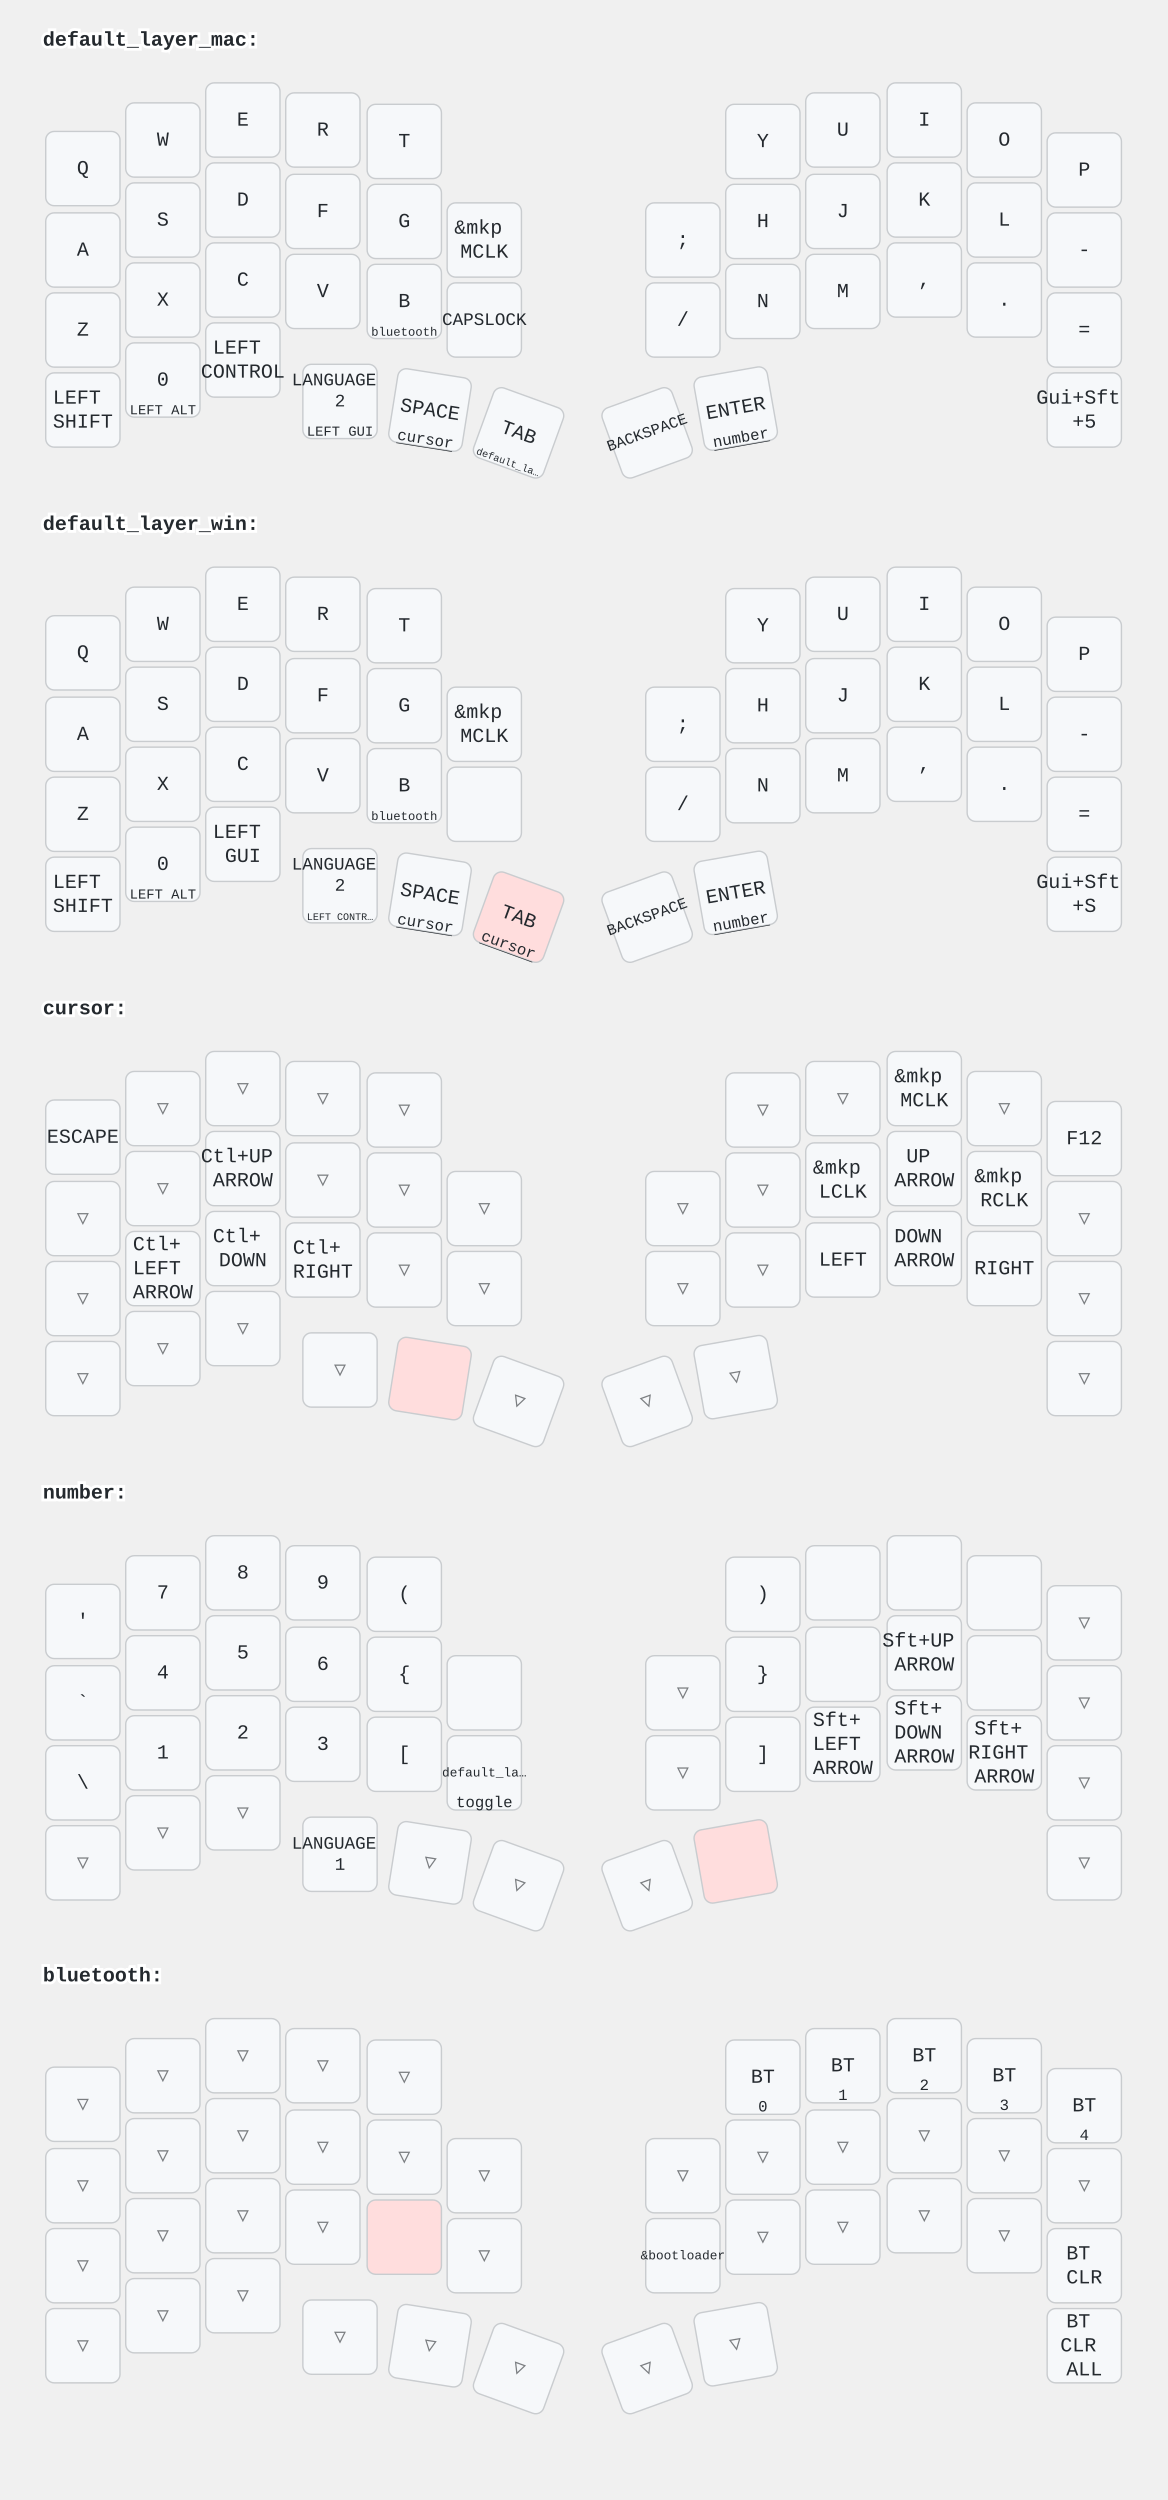
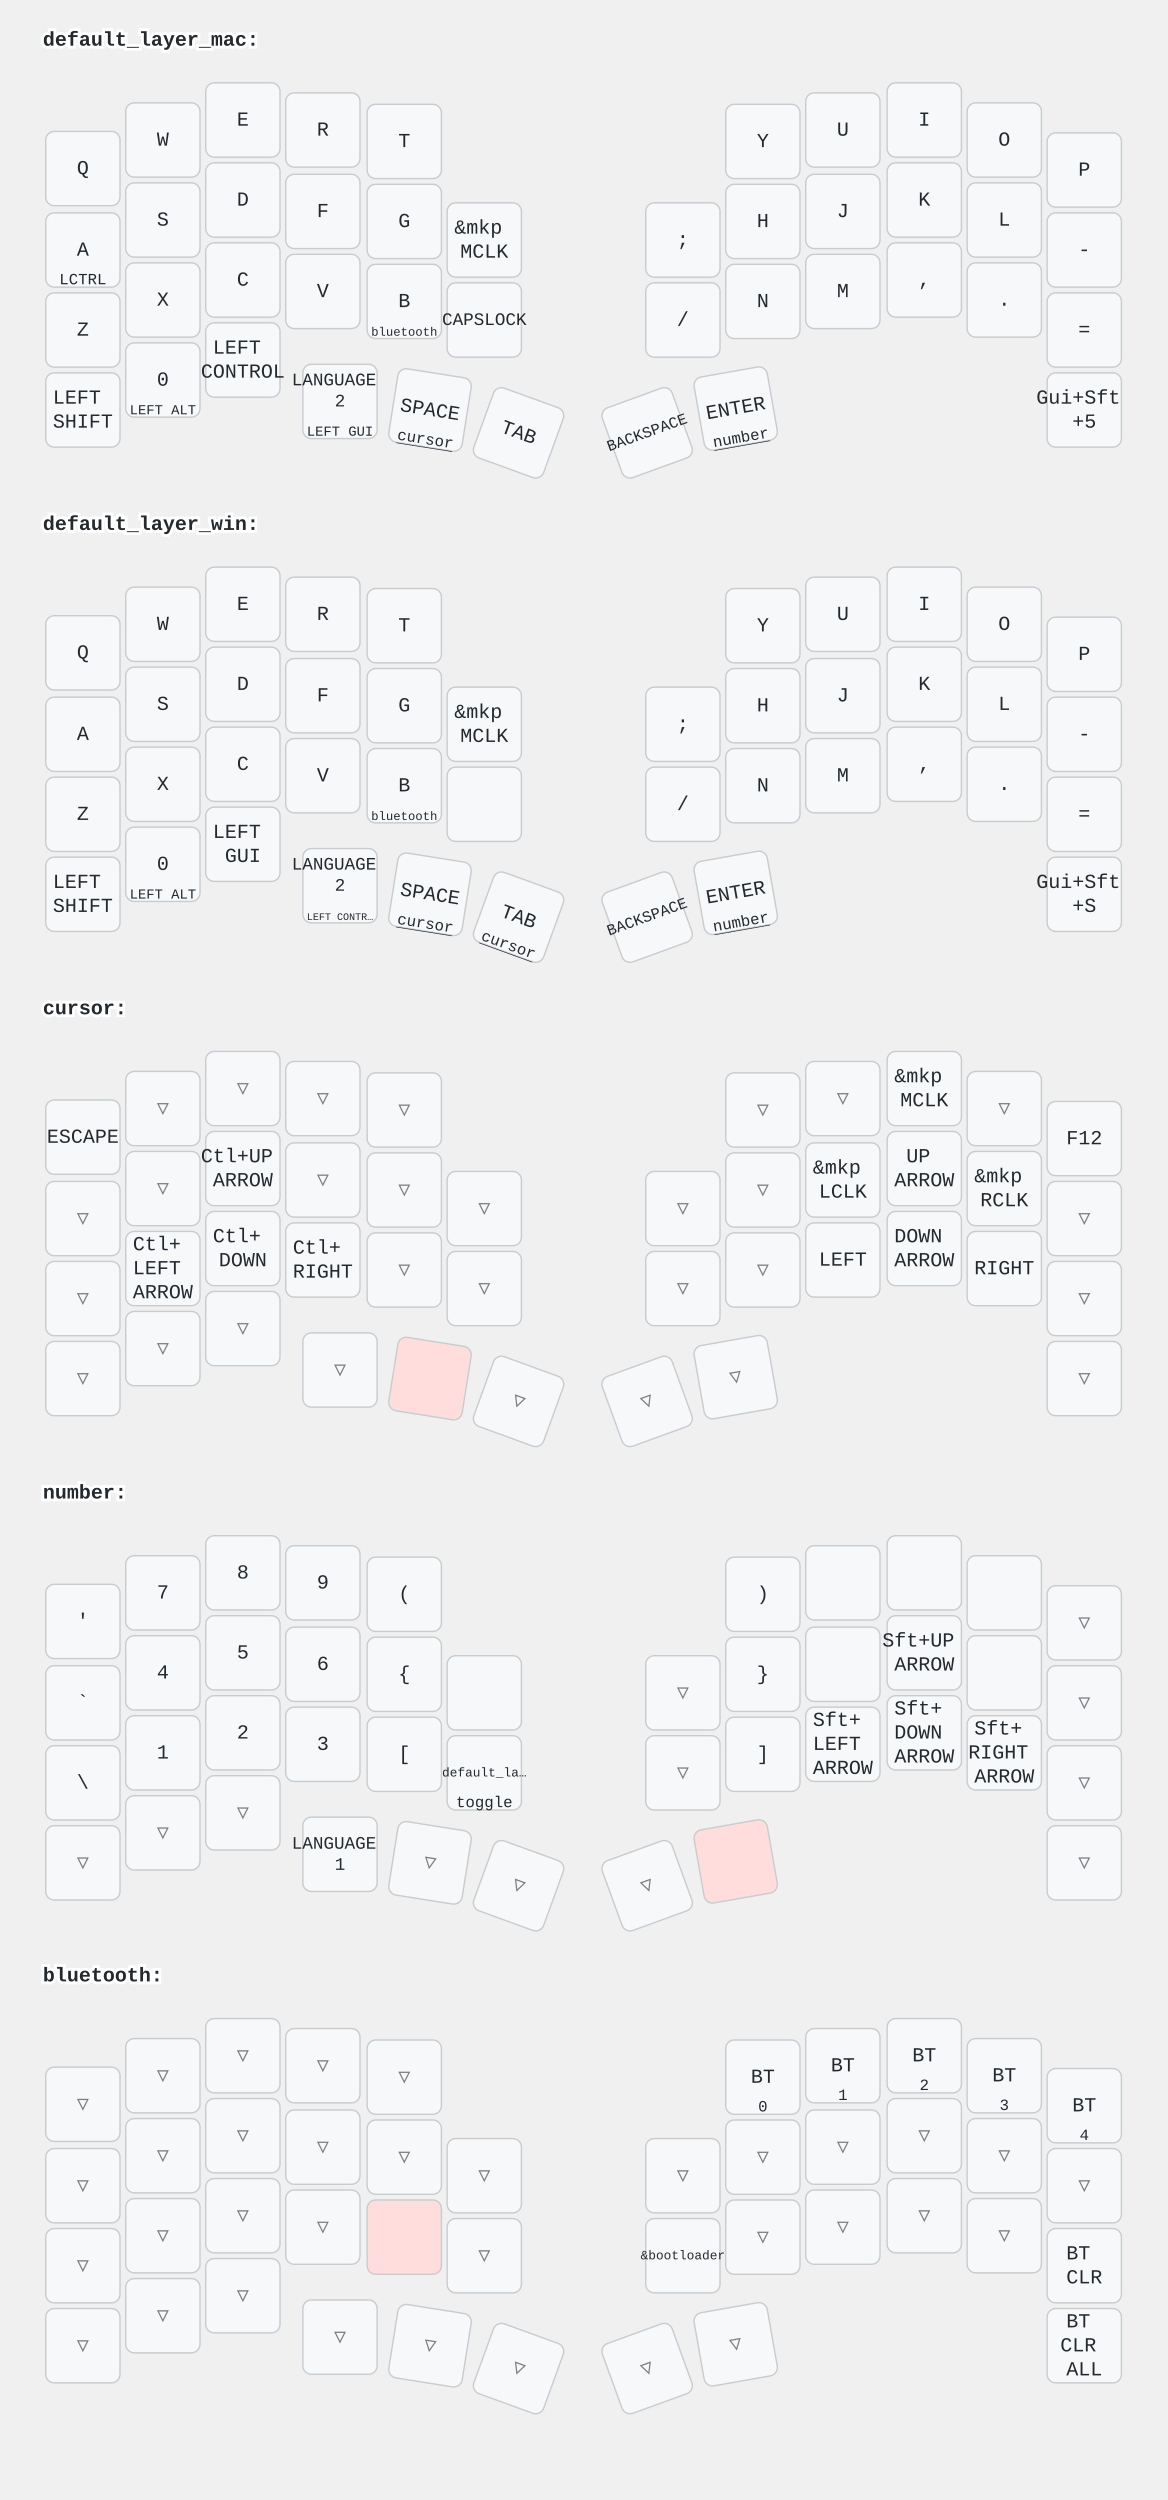
<svg xmlns="http://www.w3.org/2000/svg" width="817" height="1750" viewBox="0 0 817 1750" class="keymap">
  <style>/* inherit to force styles through use tags */
svg path {
    fill: inherit;
}

/* font and background color specifications */
svg.keymap {
    font-family: SFMono-Regular,Consolas,Liberation Mono,Menlo,monospace;
    font-size: 14px;
    font-kerning: normal;
    text-rendering: optimizeLegibility;
    fill: #24292e;
}

/* default key styling */
rect.key {
    fill: #f6f8fa;
}

rect.key, rect.combo {
    stroke: #c9cccf;
    stroke-width: 1;
}

/* default key side styling, only used is draw_key_sides is set */
rect.side {
    filter: brightness(90%);
}

/* color accent for combo boxes */
rect.combo, rect.combo-separate {
    fill: #cdf;
}

/* color accent for held keys */
rect.held, rect.combo.held {
    fill: #fdd;
}

/* color accent for ghost (optional) keys */
rect.ghost, rect.combo.ghost {
    stroke-dasharray: 4, 4;
    stroke-width: 2;
}

text {
    text-anchor: middle;
    dominant-baseline: middle;
}

/* styling for layer labels */
text.label {
    font-weight: bold;
    text-anchor: start;
    stroke: white;
    stroke-width: 4;
    paint-order: stroke;
}

/* styling for optional footer */
text.footer {
    text-anchor: end;
    dominant-baseline: auto;
    stroke: white;
    stroke-width: 4;
    paint-order: stroke;
}

/* styling for combo tap, and key non-tap label text */
text.combo, text.hold, text.shifted, text.left, text.right {
    font-size: 11px;
}

text.hold {
    text-anchor: middle;
    dominant-baseline: auto;
}

text.shifted {
    text-anchor: middle;
    dominant-baseline: hanging;
}

text.left {
    text-anchor: start;
}

text.right {
    text-anchor: end;
}

text.layer-activator {
    text-decoration: underline;
}

/* styling for hold/shifted label text in combo box */
text.combo.hold, text.combo.shifted, text.combo.left, text.combo.right {
    font-size: 8px;
}

/* lighter symbol for transparent keys */
text.trans {
    fill: #7b7e81;
}

/* styling for combo dendrons */
path.combo {
    stroke-width: 1;
    stroke: gray;
    fill: none;
}

/* Start Tabler Icons Cleanup */
/* cannot use height/width with glyphs */
.icon-tabler &gt; path {
    fill: inherit;
    stroke: inherit;
    stroke-width: 2;
}
/* hide tabler's default box */
.icon-tabler &gt; path[stroke="none"][fill="none"] {
    visibility: hidden;
}
/* End Tabler Icons Cleanup */
</style>
  <g transform="translate(30, 0)" class="layer-default_layer_mac">
    <text x="0" y="28" class="label" id="default_layer_mac">default_layer_mac:</text>
    <g transform="translate(0, 56)">
      <g transform="translate(28, 62)" class="key keypos-0">
        <rect rx="6" ry="6" x="-26" y="-26" width="52" height="52" class="key" />
        <text x="0" y="0" class="key tap">Q</text>
      </g>
      <g transform="translate(84, 42)" class="key keypos-1">
        <rect rx="6" ry="6" x="-26" y="-26" width="52" height="52" class="key" />
        <text x="0" y="0" class="key tap">W</text>
      </g>
      <g transform="translate(140, 28)" class="key keypos-2">
        <rect rx="6" ry="6" x="-26" y="-26" width="52" height="52" class="key" />
        <text x="0" y="0" class="key tap">E</text>
      </g>
      <g transform="translate(196, 35)" class="key keypos-3">
        <rect rx="6" ry="6" x="-26" y="-26" width="52" height="52" class="key" />
        <text x="0" y="0" class="key tap">R</text>
      </g>
      <g transform="translate(253, 43)" class="key keypos-4">
        <rect rx="6" ry="6" x="-26" y="-26" width="52" height="52" class="key" />
        <text x="0" y="0" class="key tap">T</text>
      </g>
      <g transform="translate(504, 43)" class="key keypos-5">
        <rect rx="6" ry="6" x="-26" y="-26" width="52" height="52" class="key" />
        <text x="0" y="0" class="key tap">Y</text>
      </g>
      <g transform="translate(560, 35)" class="key keypos-6">
        <rect rx="6" ry="6" x="-26" y="-26" width="52" height="52" class="key" />
        <text x="0" y="0" class="key tap">U</text>
      </g>
      <g transform="translate(617, 28)" class="key keypos-7">
        <rect rx="6" ry="6" x="-26" y="-26" width="52" height="52" class="key" />
        <text x="0" y="0" class="key tap">I</text>
      </g>
      <g transform="translate(673, 42)" class="key keypos-8">
        <rect rx="6" ry="6" x="-26" y="-26" width="52" height="52" class="key" />
        <text x="0" y="0" class="key tap">O</text>
      </g>
      <g transform="translate(729, 63)" class="key keypos-9">
        <rect rx="6" ry="6" x="-26" y="-26" width="52" height="52" class="key" />
        <text x="0" y="0" class="key tap">P</text>
      </g>
      <g transform="translate(28, 119)" class="key keypos-10">
        <rect rx="6" ry="6" x="-26" y="-26" width="52" height="52" class="key" />
        <text x="0" y="0" class="key tap">A</text>
+         <text x="0" y="24" class="key hold">LCTRL</text>
      </g>
      <g transform="translate(84, 98)" class="key keypos-11">
        <rect rx="6" ry="6" x="-26" y="-26" width="52" height="52" class="key" />
        <text x="0" y="0" class="key tap">S</text>
      </g>
      <g transform="translate(140, 84)" class="key keypos-12">
        <rect rx="6" ry="6" x="-26" y="-26" width="52" height="52" class="key" />
        <text x="0" y="0" class="key tap">D</text>
      </g>
      <g transform="translate(196, 92)" class="key keypos-13">
        <rect rx="6" ry="6" x="-26" y="-26" width="52" height="52" class="key" />
        <text x="0" y="0" class="key tap">F</text>
      </g>
      <g transform="translate(253, 99)" class="key keypos-14">
        <rect rx="6" ry="6" x="-26" y="-26" width="52" height="52" class="key" />
        <text x="0" y="0" class="key tap">G</text>
      </g>
      <g transform="translate(309, 112)" class="key keypos-15">
        <rect rx="6" ry="6" x="-26" y="-26" width="52" height="52" class="key" />
        <text x="0" y="0" class="key tap">
          <tspan x="0" dy="-0.6em">&amp;mkp</tspan>
          <tspan x="0" dy="1.2em">MCLK</tspan>
        </text>
      </g>
      <g transform="translate(448, 112)" class="key keypos-16">
        <rect rx="6" ry="6" x="-26" y="-26" width="52" height="52" class="key" />
        <text x="0" y="0" class="key tap">;</text>
      </g>
      <g transform="translate(504, 99)" class="key keypos-17">
        <rect rx="6" ry="6" x="-26" y="-26" width="52" height="52" class="key" />
        <text x="0" y="0" class="key tap">H</text>
      </g>
      <g transform="translate(560, 92)" class="key keypos-18">
        <rect rx="6" ry="6" x="-26" y="-26" width="52" height="52" class="key" />
        <text x="0" y="0" class="key tap">J</text>
      </g>
      <g transform="translate(617, 84)" class="key keypos-19">
        <rect rx="6" ry="6" x="-26" y="-26" width="52" height="52" class="key" />
        <text x="0" y="0" class="key tap">K</text>
      </g>
      <g transform="translate(673, 98)" class="key keypos-20">
        <rect rx="6" ry="6" x="-26" y="-26" width="52" height="52" class="key" />
        <text x="0" y="0" class="key tap">L</text>
      </g>
      <g transform="translate(729, 119)" class="key keypos-21">
        <rect rx="6" ry="6" x="-26" y="-26" width="52" height="52" class="key" />
        <text x="0" y="0" class="key tap">-</text>
      </g>
      <g transform="translate(28, 175)" class="key keypos-22">
        <rect rx="6" ry="6" x="-26" y="-26" width="52" height="52" class="key" />
        <text x="0" y="0" class="key tap">Z</text>
      </g>
      <g transform="translate(84, 154)" class="key keypos-23">
        <rect rx="6" ry="6" x="-26" y="-26" width="52" height="52" class="key" />
        <text x="0" y="0" class="key tap">X</text>
      </g>
      <g transform="translate(140, 140)" class="key keypos-24">
        <rect rx="6" ry="6" x="-26" y="-26" width="52" height="52" class="key" />
        <text x="0" y="0" class="key tap">C</text>
      </g>
      <g transform="translate(196, 148)" class="key keypos-25">
        <rect rx="6" ry="6" x="-26" y="-26" width="52" height="52" class="key" />
        <text x="0" y="0" class="key tap">V</text>
      </g>
      <g transform="translate(253, 155)" class="key keypos-26">
        <rect rx="6" ry="6" x="-26" y="-26" width="52" height="52" class="key" />
        <text x="0" y="0" class="key tap">B</text>
        <a href="#bluetooth">
          <text x="0" y="24" class="key hold layer-activator">
            <tspan style="font-size: 78%">bluetooth</tspan>
          </text>
        </a>
      </g>
      <g transform="translate(309, 168)" class="key keypos-27">
        <rect rx="6" ry="6" x="-26" y="-26" width="52" height="52" class="key" />
        <text x="0" y="0" class="key tap">
          <tspan style="font-size: 88%">CAPSLOCK</tspan>
        </text>
      </g>
      <g transform="translate(448, 168)" class="key keypos-28">
        <rect rx="6" ry="6" x="-26" y="-26" width="52" height="52" class="key" />
        <text x="0" y="0" class="key tap">/</text>
      </g>
      <g transform="translate(504, 155)" class="key keypos-29">
        <rect rx="6" ry="6" x="-26" y="-26" width="52" height="52" class="key" />
        <text x="0" y="0" class="key tap">N</text>
      </g>
      <g transform="translate(560, 148)" class="key keypos-30">
        <rect rx="6" ry="6" x="-26" y="-26" width="52" height="52" class="key" />
        <text x="0" y="0" class="key tap">M</text>
      </g>
      <g transform="translate(617, 140)" class="key keypos-31">
        <rect rx="6" ry="6" x="-26" y="-26" width="52" height="52" class="key" />
        <text x="0" y="0" class="key tap">,</text>
      </g>
      <g transform="translate(673, 154)" class="key keypos-32">
        <rect rx="6" ry="6" x="-26" y="-26" width="52" height="52" class="key" />
        <text x="0" y="0" class="key tap">.</text>
      </g>
      <g transform="translate(729, 175)" class="key keypos-33">
        <rect rx="6" ry="6" x="-26" y="-26" width="52" height="52" class="key" />
        <text x="0" y="0" class="key tap">=</text>
      </g>
      <g transform="translate(28, 231)" class="key keypos-34">
        <rect rx="6" ry="6" x="-26" y="-26" width="52" height="52" class="key" />
        <text x="0" y="0" class="key tap">
          <tspan x="0" dy="-0.6em">LEFT</tspan>
          <tspan x="0" dy="1.2em">SHIFT</tspan>
        </text>
      </g>
      <g transform="translate(84, 210)" class="key keypos-35">
        <rect rx="6" ry="6" x="-26" y="-26" width="52" height="52" class="key" />
        <text x="0" y="0" class="key tap">0</text>
        <text x="0" y="24" class="key hold">
          <tspan style="font-size: 88%">LEFT ALT</tspan>
        </text>
      </g>
      <g transform="translate(140, 196)" class="key keypos-36">
        <rect rx="6" ry="6" x="-26" y="-26" width="52" height="52" class="key" />
        <text x="0" y="0" class="key tap">
          <tspan x="0" dy="-0.6em">LEFT</tspan>
          <tspan x="0" dy="1.2em">CONTROL</tspan>
        </text>
      </g>
      <g transform="translate(208, 225)" class="key keypos-37">
        <rect rx="6" ry="6" x="-26" y="-26" width="52" height="52" class="key" />
        <text x="0" y="0" class="key tap">
          <tspan x="0" dy="-1.2em" style="font-size: 88%">LANGUAGE</tspan>
          <tspan x="0" dy="1.2em" style="font-size: 88%">2</tspan>
        </text>
        <text x="0" y="24" class="key hold">
          <tspan style="font-size: 88%">LEFT GUI</tspan>
        </text>
      </g>
      <g transform="translate(271, 231) rotate(9.0)" class="key keypos-38">
        <rect rx="6" ry="6" x="-26" y="-26" width="52" height="52" class="key" />
        <text x="0" y="0" class="key tap">SPACE</text>
        <a href="#cursor">
          <text x="0" y="24" class="key hold layer-activator">cursor</text>
        </a>
      </g>
      <g transform="translate(333, 247) rotate(20.0)" class="key keypos-39">
        <rect rx="6" ry="6" x="-26" y="-26" width="52" height="52" class="key" />
        <text x="0" y="0" class="key tap">TAB</text>
-         <a href="#default_layer_win">
-           <text x="0" y="24" class="key hold layer-activator">
-             <tspan style="font-size: 64%">default_la…</tspan>
-           </text>
-         </a>
      </g>
      <g transform="translate(423, 247) rotate(-20.0)" class="key keypos-40">
        <rect rx="6" ry="6" x="-26" y="-26" width="52" height="52" class="key" />
        <text x="0" y="0" class="key tap">
          <tspan style="font-size: 78%">BACKSPACE</tspan>
        </text>
      </g>
      <g transform="translate(485, 230) rotate(-10.0)" class="key keypos-41">
        <rect rx="6" ry="6" x="-26" y="-26" width="52" height="52" class="key" />
        <text x="0" y="0" class="key tap">ENTER</text>
        <a href="#number">
          <text x="0" y="24" class="key hold layer-activator">number</text>
        </a>
      </g>
      <g transform="translate(729, 231)" class="key keypos-42">
        <rect rx="6" ry="6" x="-26" y="-26" width="52" height="52" class="key" />
        <text x="0" y="0" class="key tap">
          <tspan x="0" dy="-0.6em">Gui+Sft</tspan>
          <tspan x="0" dy="1.2em">+5</tspan>
        </text>
      </g>
    </g>
  </g>
  <g transform="translate(30, 339)" class="layer-default_layer_win">
    <text x="0" y="28" class="label" id="default_layer_win">default_layer_win:</text>
    <g transform="translate(0, 56)">
      <g transform="translate(28, 62)" class="key keypos-0">
        <rect rx="6" ry="6" x="-26" y="-26" width="52" height="52" class="key" />
        <text x="0" y="0" class="key tap">Q</text>
      </g>
      <g transform="translate(84, 42)" class="key keypos-1">
        <rect rx="6" ry="6" x="-26" y="-26" width="52" height="52" class="key" />
        <text x="0" y="0" class="key tap">W</text>
      </g>
      <g transform="translate(140, 28)" class="key keypos-2">
        <rect rx="6" ry="6" x="-26" y="-26" width="52" height="52" class="key" />
        <text x="0" y="0" class="key tap">E</text>
      </g>
      <g transform="translate(196, 35)" class="key keypos-3">
        <rect rx="6" ry="6" x="-26" y="-26" width="52" height="52" class="key" />
        <text x="0" y="0" class="key tap">R</text>
      </g>
      <g transform="translate(253, 43)" class="key keypos-4">
        <rect rx="6" ry="6" x="-26" y="-26" width="52" height="52" class="key" />
        <text x="0" y="0" class="key tap">T</text>
      </g>
      <g transform="translate(504, 43)" class="key keypos-5">
        <rect rx="6" ry="6" x="-26" y="-26" width="52" height="52" class="key" />
        <text x="0" y="0" class="key tap">Y</text>
      </g>
      <g transform="translate(560, 35)" class="key keypos-6">
        <rect rx="6" ry="6" x="-26" y="-26" width="52" height="52" class="key" />
        <text x="0" y="0" class="key tap">U</text>
      </g>
      <g transform="translate(617, 28)" class="key keypos-7">
        <rect rx="6" ry="6" x="-26" y="-26" width="52" height="52" class="key" />
        <text x="0" y="0" class="key tap">I</text>
      </g>
      <g transform="translate(673, 42)" class="key keypos-8">
        <rect rx="6" ry="6" x="-26" y="-26" width="52" height="52" class="key" />
        <text x="0" y="0" class="key tap">O</text>
      </g>
      <g transform="translate(729, 63)" class="key keypos-9">
        <rect rx="6" ry="6" x="-26" y="-26" width="52" height="52" class="key" />
        <text x="0" y="0" class="key tap">P</text>
      </g>
      <g transform="translate(28, 119)" class="key keypos-10">
        <rect rx="6" ry="6" x="-26" y="-26" width="52" height="52" class="key" />
        <text x="0" y="0" class="key tap">A</text>
      </g>
      <g transform="translate(84, 98)" class="key keypos-11">
        <rect rx="6" ry="6" x="-26" y="-26" width="52" height="52" class="key" />
        <text x="0" y="0" class="key tap">S</text>
      </g>
      <g transform="translate(140, 84)" class="key keypos-12">
        <rect rx="6" ry="6" x="-26" y="-26" width="52" height="52" class="key" />
        <text x="0" y="0" class="key tap">D</text>
      </g>
      <g transform="translate(196, 92)" class="key keypos-13">
        <rect rx="6" ry="6" x="-26" y="-26" width="52" height="52" class="key" />
        <text x="0" y="0" class="key tap">F</text>
      </g>
      <g transform="translate(253, 99)" class="key keypos-14">
        <rect rx="6" ry="6" x="-26" y="-26" width="52" height="52" class="key" />
        <text x="0" y="0" class="key tap">G</text>
      </g>
      <g transform="translate(309, 112)" class="key keypos-15">
        <rect rx="6" ry="6" x="-26" y="-26" width="52" height="52" class="key" />
        <text x="0" y="0" class="key tap">
          <tspan x="0" dy="-0.6em">&amp;mkp</tspan>
          <tspan x="0" dy="1.2em">MCLK</tspan>
        </text>
      </g>
      <g transform="translate(448, 112)" class="key keypos-16">
        <rect rx="6" ry="6" x="-26" y="-26" width="52" height="52" class="key" />
        <text x="0" y="0" class="key tap">;</text>
      </g>
      <g transform="translate(504, 99)" class="key keypos-17">
        <rect rx="6" ry="6" x="-26" y="-26" width="52" height="52" class="key" />
        <text x="0" y="0" class="key tap">H</text>
      </g>
      <g transform="translate(560, 92)" class="key keypos-18">
        <rect rx="6" ry="6" x="-26" y="-26" width="52" height="52" class="key" />
        <text x="0" y="0" class="key tap">J</text>
      </g>
      <g transform="translate(617, 84)" class="key keypos-19">
        <rect rx="6" ry="6" x="-26" y="-26" width="52" height="52" class="key" />
        <text x="0" y="0" class="key tap">K</text>
      </g>
      <g transform="translate(673, 98)" class="key keypos-20">
        <rect rx="6" ry="6" x="-26" y="-26" width="52" height="52" class="key" />
        <text x="0" y="0" class="key tap">L</text>
      </g>
      <g transform="translate(729, 119)" class="key keypos-21">
        <rect rx="6" ry="6" x="-26" y="-26" width="52" height="52" class="key" />
        <text x="0" y="0" class="key tap">-</text>
      </g>
      <g transform="translate(28, 175)" class="key keypos-22">
        <rect rx="6" ry="6" x="-26" y="-26" width="52" height="52" class="key" />
        <text x="0" y="0" class="key tap">Z</text>
      </g>
      <g transform="translate(84, 154)" class="key keypos-23">
        <rect rx="6" ry="6" x="-26" y="-26" width="52" height="52" class="key" />
        <text x="0" y="0" class="key tap">X</text>
      </g>
      <g transform="translate(140, 140)" class="key keypos-24">
        <rect rx="6" ry="6" x="-26" y="-26" width="52" height="52" class="key" />
        <text x="0" y="0" class="key tap">C</text>
      </g>
      <g transform="translate(196, 148)" class="key keypos-25">
        <rect rx="6" ry="6" x="-26" y="-26" width="52" height="52" class="key" />
        <text x="0" y="0" class="key tap">V</text>
      </g>
      <g transform="translate(253, 155)" class="key keypos-26">
        <rect rx="6" ry="6" x="-26" y="-26" width="52" height="52" class="key" />
        <text x="0" y="0" class="key tap">B</text>
        <a href="#bluetooth">
          <text x="0" y="24" class="key hold layer-activator">
            <tspan style="font-size: 78%">bluetooth</tspan>
          </text>
        </a>
      </g>
      <g transform="translate(309, 168)" class="key keypos-27">
        <rect rx="6" ry="6" x="-26" y="-26" width="52" height="52" class="key" />
      </g>
      <g transform="translate(448, 168)" class="key keypos-28">
        <rect rx="6" ry="6" x="-26" y="-26" width="52" height="52" class="key" />
        <text x="0" y="0" class="key tap">/</text>
      </g>
      <g transform="translate(504, 155)" class="key keypos-29">
        <rect rx="6" ry="6" x="-26" y="-26" width="52" height="52" class="key" />
        <text x="0" y="0" class="key tap">N</text>
      </g>
      <g transform="translate(560, 148)" class="key keypos-30">
        <rect rx="6" ry="6" x="-26" y="-26" width="52" height="52" class="key" />
        <text x="0" y="0" class="key tap">M</text>
      </g>
      <g transform="translate(617, 140)" class="key keypos-31">
        <rect rx="6" ry="6" x="-26" y="-26" width="52" height="52" class="key" />
        <text x="0" y="0" class="key tap">,</text>
      </g>
      <g transform="translate(673, 154)" class="key keypos-32">
        <rect rx="6" ry="6" x="-26" y="-26" width="52" height="52" class="key" />
        <text x="0" y="0" class="key tap">.</text>
      </g>
      <g transform="translate(729, 175)" class="key keypos-33">
        <rect rx="6" ry="6" x="-26" y="-26" width="52" height="52" class="key" />
        <text x="0" y="0" class="key tap">=</text>
      </g>
      <g transform="translate(28, 231)" class="key keypos-34">
        <rect rx="6" ry="6" x="-26" y="-26" width="52" height="52" class="key" />
        <text x="0" y="0" class="key tap">
          <tspan x="0" dy="-0.6em">LEFT</tspan>
          <tspan x="0" dy="1.2em">SHIFT</tspan>
        </text>
      </g>
      <g transform="translate(84, 210)" class="key keypos-35">
        <rect rx="6" ry="6" x="-26" y="-26" width="52" height="52" class="key" />
        <text x="0" y="0" class="key tap">0</text>
        <text x="0" y="24" class="key hold">
          <tspan style="font-size: 88%">LEFT ALT</tspan>
        </text>
      </g>
      <g transform="translate(140, 196)" class="key keypos-36">
        <rect rx="6" ry="6" x="-26" y="-26" width="52" height="52" class="key" />
        <text x="0" y="0" class="key tap">
          <tspan x="0" dy="-0.6em">LEFT</tspan>
          <tspan x="0" dy="1.2em">GUI</tspan>
        </text>
      </g>
      <g transform="translate(208, 225)" class="key keypos-37">
        <rect rx="6" ry="6" x="-26" y="-26" width="52" height="52" class="key" />
        <text x="0" y="0" class="key tap">
          <tspan x="0" dy="-1.2em" style="font-size: 88%">LANGUAGE</tspan>
          <tspan x="0" dy="1.2em" style="font-size: 88%">2</tspan>
        </text>
        <text x="0" y="24" class="key hold">
          <tspan style="font-size: 64%">LEFT CONTR…</tspan>
        </text>
      </g>
      <g transform="translate(271, 231) rotate(9.0)" class="key keypos-38">
        <rect rx="6" ry="6" x="-26" y="-26" width="52" height="52" class="key" />
        <text x="0" y="0" class="key tap">SPACE</text>
        <a href="#cursor">
          <text x="0" y="24" class="key hold layer-activator">cursor</text>
        </a>
      </g>
-       <g transform="translate(333, 247) rotate(20.0)" class="key held keypos-39">
-         <rect rx="6" ry="6" x="-26" y="-26" width="52" height="52" class="key held" />
-         <text x="0" y="0" class="key held tap">TAB</text>
+       <g transform="translate(333, 247) rotate(20.0)" class="key keypos-39">
+         <rect rx="6" ry="6" x="-26" y="-26" width="52" height="52" class="key" />
+         <text x="0" y="0" class="key tap">TAB</text>
        <a href="#cursor">
-           <text x="0" y="24" class="key held hold layer-activator">cursor</text>
+           <text x="0" y="24" class="key hold layer-activator">cursor</text>
        </a>
      </g>
      <g transform="translate(423, 247) rotate(-20.0)" class="key keypos-40">
        <rect rx="6" ry="6" x="-26" y="-26" width="52" height="52" class="key" />
        <text x="0" y="0" class="key tap">
          <tspan style="font-size: 78%">BACKSPACE</tspan>
        </text>
      </g>
      <g transform="translate(485, 230) rotate(-10.0)" class="key keypos-41">
        <rect rx="6" ry="6" x="-26" y="-26" width="52" height="52" class="key" />
        <text x="0" y="0" class="key tap">ENTER</text>
        <a href="#number">
          <text x="0" y="24" class="key hold layer-activator">number</text>
        </a>
      </g>
      <g transform="translate(729, 231)" class="key keypos-42">
        <rect rx="6" ry="6" x="-26" y="-26" width="52" height="52" class="key" />
        <text x="0" y="0" class="key tap">
          <tspan x="0" dy="-0.6em">Gui+Sft</tspan>
          <tspan x="0" dy="1.2em">+S</tspan>
        </text>
      </g>
    </g>
  </g>
  <g transform="translate(30, 678)" class="layer-cursor">
    <text x="0" y="28" class="label" id="cursor">cursor:</text>
    <g transform="translate(0, 56)">
      <g transform="translate(28, 62)" class="key keypos-0">
        <rect rx="6" ry="6" x="-26" y="-26" width="52" height="52" class="key" />
        <text x="0" y="0" class="key tap">ESCAPE</text>
      </g>
      <g transform="translate(84, 42)" class="key trans keypos-1">
        <rect rx="6" ry="6" x="-26" y="-26" width="52" height="52" class="key trans" />
        <text x="0" y="0" class="key trans tap">▽</text>
      </g>
      <g transform="translate(140, 28)" class="key trans keypos-2">
        <rect rx="6" ry="6" x="-26" y="-26" width="52" height="52" class="key trans" />
        <text x="0" y="0" class="key trans tap">▽</text>
      </g>
      <g transform="translate(196, 35)" class="key trans keypos-3">
        <rect rx="6" ry="6" x="-26" y="-26" width="52" height="52" class="key trans" />
        <text x="0" y="0" class="key trans tap">▽</text>
      </g>
      <g transform="translate(253, 43)" class="key trans keypos-4">
        <rect rx="6" ry="6" x="-26" y="-26" width="52" height="52" class="key trans" />
        <text x="0" y="0" class="key trans tap">▽</text>
      </g>
      <g transform="translate(504, 43)" class="key trans keypos-5">
        <rect rx="6" ry="6" x="-26" y="-26" width="52" height="52" class="key trans" />
        <text x="0" y="0" class="key trans tap">▽</text>
      </g>
      <g transform="translate(560, 35)" class="key trans keypos-6">
        <rect rx="6" ry="6" x="-26" y="-26" width="52" height="52" class="key trans" />
        <text x="0" y="0" class="key trans tap">▽</text>
      </g>
      <g transform="translate(617, 28)" class="key keypos-7">
        <rect rx="6" ry="6" x="-26" y="-26" width="52" height="52" class="key" />
        <text x="0" y="0" class="key tap">
          <tspan x="0" dy="-0.6em">&amp;mkp</tspan>
          <tspan x="0" dy="1.2em">MCLK</tspan>
        </text>
      </g>
      <g transform="translate(673, 42)" class="key trans keypos-8">
        <rect rx="6" ry="6" x="-26" y="-26" width="52" height="52" class="key trans" />
        <text x="0" y="0" class="key trans tap">▽</text>
      </g>
      <g transform="translate(729, 63)" class="key keypos-9">
        <rect rx="6" ry="6" x="-26" y="-26" width="52" height="52" class="key" />
        <text x="0" y="0" class="key tap">F12</text>
      </g>
      <g transform="translate(28, 119)" class="key trans keypos-10">
        <rect rx="6" ry="6" x="-26" y="-26" width="52" height="52" class="key trans" />
        <text x="0" y="0" class="key trans tap">▽</text>
      </g>
      <g transform="translate(84, 98)" class="key trans keypos-11">
        <rect rx="6" ry="6" x="-26" y="-26" width="52" height="52" class="key trans" />
        <text x="0" y="0" class="key trans tap">▽</text>
      </g>
      <g transform="translate(140, 84)" class="key keypos-12">
        <rect rx="6" ry="6" x="-26" y="-26" width="52" height="52" class="key" />
        <text x="0" y="0" class="key tap">
          <tspan x="0" dy="-0.6em">Ctl+UP</tspan>
          <tspan x="0" dy="1.2em">ARROW</tspan>
        </text>
      </g>
      <g transform="translate(196, 92)" class="key trans keypos-13">
        <rect rx="6" ry="6" x="-26" y="-26" width="52" height="52" class="key trans" />
        <text x="0" y="0" class="key trans tap">▽</text>
      </g>
      <g transform="translate(253, 99)" class="key trans keypos-14">
        <rect rx="6" ry="6" x="-26" y="-26" width="52" height="52" class="key trans" />
        <text x="0" y="0" class="key trans tap">▽</text>
      </g>
      <g transform="translate(309, 112)" class="key trans keypos-15">
        <rect rx="6" ry="6" x="-26" y="-26" width="52" height="52" class="key trans" />
        <text x="0" y="0" class="key trans tap">▽</text>
      </g>
      <g transform="translate(448, 112)" class="key trans keypos-16">
        <rect rx="6" ry="6" x="-26" y="-26" width="52" height="52" class="key trans" />
        <text x="0" y="0" class="key trans tap">▽</text>
      </g>
      <g transform="translate(504, 99)" class="key trans keypos-17">
        <rect rx="6" ry="6" x="-26" y="-26" width="52" height="52" class="key trans" />
        <text x="0" y="0" class="key trans tap">▽</text>
      </g>
      <g transform="translate(560, 92)" class="key keypos-18">
        <rect rx="6" ry="6" x="-26" y="-26" width="52" height="52" class="key" />
        <text x="0" y="0" class="key tap">
          <tspan x="0" dy="-0.6em">&amp;mkp</tspan>
          <tspan x="0" dy="1.2em">LCLK</tspan>
        </text>
      </g>
      <g transform="translate(617, 84)" class="key keypos-19">
        <rect rx="6" ry="6" x="-26" y="-26" width="52" height="52" class="key" />
        <text x="0" y="0" class="key tap">
          <tspan x="0" dy="-0.6em">UP</tspan>
          <tspan x="0" dy="1.2em">ARROW</tspan>
        </text>
      </g>
      <g transform="translate(673, 98)" class="key keypos-20">
        <rect rx="6" ry="6" x="-26" y="-26" width="52" height="52" class="key" />
        <text x="0" y="0" class="key tap">
          <tspan x="0" dy="-0.6em">&amp;mkp</tspan>
          <tspan x="0" dy="1.2em">RCLK</tspan>
        </text>
      </g>
      <g transform="translate(729, 119)" class="key trans keypos-21">
        <rect rx="6" ry="6" x="-26" y="-26" width="52" height="52" class="key trans" />
        <text x="0" y="0" class="key trans tap">▽</text>
      </g>
      <g transform="translate(28, 175)" class="key trans keypos-22">
        <rect rx="6" ry="6" x="-26" y="-26" width="52" height="52" class="key trans" />
        <text x="0" y="0" class="key trans tap">▽</text>
      </g>
      <g transform="translate(84, 154)" class="key keypos-23">
        <rect rx="6" ry="6" x="-26" y="-26" width="52" height="52" class="key" />
        <text x="0" y="0" class="key tap">
          <tspan x="0" dy="-1.2em">Ctl+</tspan>
          <tspan x="0" dy="1.2em">LEFT</tspan>
          <tspan x="0" dy="1.2em">ARROW</tspan>
        </text>
      </g>
      <g transform="translate(140, 140)" class="key keypos-24">
        <rect rx="6" ry="6" x="-26" y="-26" width="52" height="52" class="key" />
        <text x="0" y="0" class="key tap">
          <tspan x="0" dy="-0.6em">Ctl+</tspan>
          <tspan x="0" dy="1.2em">DOWN</tspan>
        </text>
      </g>
      <g transform="translate(196, 148)" class="key keypos-25">
        <rect rx="6" ry="6" x="-26" y="-26" width="52" height="52" class="key" />
        <text x="0" y="0" class="key tap">
          <tspan x="0" dy="-0.6em">Ctl+</tspan>
          <tspan x="0" dy="1.2em">RIGHT</tspan>
        </text>
      </g>
      <g transform="translate(253, 155)" class="key trans keypos-26">
        <rect rx="6" ry="6" x="-26" y="-26" width="52" height="52" class="key trans" />
        <text x="0" y="0" class="key trans tap">▽</text>
      </g>
      <g transform="translate(309, 168)" class="key trans keypos-27">
        <rect rx="6" ry="6" x="-26" y="-26" width="52" height="52" class="key trans" />
        <text x="0" y="0" class="key trans tap">▽</text>
      </g>
      <g transform="translate(448, 168)" class="key trans keypos-28">
        <rect rx="6" ry="6" x="-26" y="-26" width="52" height="52" class="key trans" />
        <text x="0" y="0" class="key trans tap">▽</text>
      </g>
      <g transform="translate(504, 155)" class="key trans keypos-29">
        <rect rx="6" ry="6" x="-26" y="-26" width="52" height="52" class="key trans" />
        <text x="0" y="0" class="key trans tap">▽</text>
      </g>
      <g transform="translate(560, 148)" class="key keypos-30">
        <rect rx="6" ry="6" x="-26" y="-26" width="52" height="52" class="key" />
        <text x="0" y="0" class="key tap">LEFT</text>
      </g>
      <g transform="translate(617, 140)" class="key keypos-31">
        <rect rx="6" ry="6" x="-26" y="-26" width="52" height="52" class="key" />
        <text x="0" y="0" class="key tap">
          <tspan x="0" dy="-0.6em">DOWN</tspan>
          <tspan x="0" dy="1.2em">ARROW</tspan>
        </text>
      </g>
      <g transform="translate(673, 154)" class="key keypos-32">
        <rect rx="6" ry="6" x="-26" y="-26" width="52" height="52" class="key" />
        <text x="0" y="0" class="key tap">RIGHT</text>
      </g>
      <g transform="translate(729, 175)" class="key trans keypos-33">
        <rect rx="6" ry="6" x="-26" y="-26" width="52" height="52" class="key trans" />
        <text x="0" y="0" class="key trans tap">▽</text>
      </g>
      <g transform="translate(28, 231)" class="key trans keypos-34">
        <rect rx="6" ry="6" x="-26" y="-26" width="52" height="52" class="key trans" />
        <text x="0" y="0" class="key trans tap">▽</text>
      </g>
      <g transform="translate(84, 210)" class="key trans keypos-35">
        <rect rx="6" ry="6" x="-26" y="-26" width="52" height="52" class="key trans" />
        <text x="0" y="0" class="key trans tap">▽</text>
      </g>
      <g transform="translate(140, 196)" class="key trans keypos-36">
        <rect rx="6" ry="6" x="-26" y="-26" width="52" height="52" class="key trans" />
        <text x="0" y="0" class="key trans tap">▽</text>
      </g>
      <g transform="translate(208, 225)" class="key trans keypos-37">
        <rect rx="6" ry="6" x="-26" y="-26" width="52" height="52" class="key trans" />
        <text x="0" y="0" class="key trans tap">▽</text>
      </g>
      <g transform="translate(271, 231) rotate(9.0)" class="key held keypos-38">
        <rect rx="6" ry="6" x="-26" y="-26" width="52" height="52" class="key held" />
      </g>
      <g transform="translate(333, 247) rotate(20.0)" class="key trans keypos-39">
        <rect rx="6" ry="6" x="-26" y="-26" width="52" height="52" class="key trans" />
        <text x="0" y="0" class="key trans tap">▽</text>
      </g>
      <g transform="translate(423, 247) rotate(-20.0)" class="key trans keypos-40">
        <rect rx="6" ry="6" x="-26" y="-26" width="52" height="52" class="key trans" />
        <text x="0" y="0" class="key trans tap">▽</text>
      </g>
      <g transform="translate(485, 230) rotate(-10.0)" class="key trans keypos-41">
        <rect rx="6" ry="6" x="-26" y="-26" width="52" height="52" class="key trans" />
        <text x="0" y="0" class="key trans tap">▽</text>
      </g>
      <g transform="translate(729, 231)" class="key trans keypos-42">
        <rect rx="6" ry="6" x="-26" y="-26" width="52" height="52" class="key trans" />
        <text x="0" y="0" class="key trans tap">▽</text>
      </g>
    </g>
  </g>
  <g transform="translate(30, 1017)" class="layer-number">
    <text x="0" y="28" class="label" id="number">number:</text>
    <g transform="translate(0, 56)">
      <g transform="translate(28, 62)" class="key keypos-0">
        <rect rx="6" ry="6" x="-26" y="-26" width="52" height="52" class="key" />
        <text x="0" y="0" class="key tap">'</text>
      </g>
      <g transform="translate(84, 42)" class="key keypos-1">
        <rect rx="6" ry="6" x="-26" y="-26" width="52" height="52" class="key" />
        <text x="0" y="0" class="key tap">7</text>
      </g>
      <g transform="translate(140, 28)" class="key keypos-2">
        <rect rx="6" ry="6" x="-26" y="-26" width="52" height="52" class="key" />
        <text x="0" y="0" class="key tap">8</text>
      </g>
      <g transform="translate(196, 35)" class="key keypos-3">
        <rect rx="6" ry="6" x="-26" y="-26" width="52" height="52" class="key" />
        <text x="0" y="0" class="key tap">9</text>
      </g>
      <g transform="translate(253, 43)" class="key keypos-4">
        <rect rx="6" ry="6" x="-26" y="-26" width="52" height="52" class="key" />
        <text x="0" y="0" class="key tap">(</text>
      </g>
      <g transform="translate(504, 43)" class="key keypos-5">
        <rect rx="6" ry="6" x="-26" y="-26" width="52" height="52" class="key" />
        <text x="0" y="0" class="key tap">)</text>
      </g>
      <g transform="translate(560, 35)" class="key keypos-6">
        <rect rx="6" ry="6" x="-26" y="-26" width="52" height="52" class="key" />
      </g>
      <g transform="translate(617, 28)" class="key keypos-7">
        <rect rx="6" ry="6" x="-26" y="-26" width="52" height="52" class="key" />
      </g>
      <g transform="translate(673, 42)" class="key keypos-8">
        <rect rx="6" ry="6" x="-26" y="-26" width="52" height="52" class="key" />
      </g>
      <g transform="translate(729, 63)" class="key trans keypos-9">
        <rect rx="6" ry="6" x="-26" y="-26" width="52" height="52" class="key trans" />
        <text x="0" y="0" class="key trans tap">▽</text>
      </g>
      <g transform="translate(28, 119)" class="key keypos-10">
        <rect rx="6" ry="6" x="-26" y="-26" width="52" height="52" class="key" />
        <text x="0" y="0" class="key tap">`</text>
      </g>
      <g transform="translate(84, 98)" class="key keypos-11">
        <rect rx="6" ry="6" x="-26" y="-26" width="52" height="52" class="key" />
        <text x="0" y="0" class="key tap">4</text>
      </g>
      <g transform="translate(140, 84)" class="key keypos-12">
        <rect rx="6" ry="6" x="-26" y="-26" width="52" height="52" class="key" />
        <text x="0" y="0" class="key tap">5</text>
      </g>
      <g transform="translate(196, 92)" class="key keypos-13">
        <rect rx="6" ry="6" x="-26" y="-26" width="52" height="52" class="key" />
        <text x="0" y="0" class="key tap">6</text>
      </g>
      <g transform="translate(253, 99)" class="key keypos-14">
        <rect rx="6" ry="6" x="-26" y="-26" width="52" height="52" class="key" />
        <text x="0" y="0" class="key tap">{</text>
      </g>
      <g transform="translate(309, 112)" class="key keypos-15">
        <rect rx="6" ry="6" x="-26" y="-26" width="52" height="52" class="key" />
      </g>
      <g transform="translate(448, 112)" class="key trans keypos-16">
        <rect rx="6" ry="6" x="-26" y="-26" width="52" height="52" class="key trans" />
        <text x="0" y="0" class="key trans tap">▽</text>
      </g>
      <g transform="translate(504, 99)" class="key keypos-17">
        <rect rx="6" ry="6" x="-26" y="-26" width="52" height="52" class="key" />
        <text x="0" y="0" class="key tap">}</text>
      </g>
      <g transform="translate(560, 92)" class="key keypos-18">
        <rect rx="6" ry="6" x="-26" y="-26" width="52" height="52" class="key" />
      </g>
      <g transform="translate(617, 84)" class="key keypos-19">
        <rect rx="6" ry="6" x="-26" y="-26" width="52" height="52" class="key" />
        <text x="0" y="0" class="key tap">
          <tspan x="0" dy="-0.6em">Sft+UP</tspan>
          <tspan x="0" dy="1.2em">ARROW</tspan>
        </text>
      </g>
      <g transform="translate(673, 98)" class="key keypos-20">
        <rect rx="6" ry="6" x="-26" y="-26" width="52" height="52" class="key" />
      </g>
      <g transform="translate(729, 119)" class="key trans keypos-21">
        <rect rx="6" ry="6" x="-26" y="-26" width="52" height="52" class="key trans" />
        <text x="0" y="0" class="key trans tap">▽</text>
      </g>
      <g transform="translate(28, 175)" class="key keypos-22">
        <rect rx="6" ry="6" x="-26" y="-26" width="52" height="52" class="key" />
        <text x="0" y="0" class="key tap">\</text>
      </g>
      <g transform="translate(84, 154)" class="key keypos-23">
        <rect rx="6" ry="6" x="-26" y="-26" width="52" height="52" class="key" />
        <text x="0" y="0" class="key tap">1</text>
      </g>
      <g transform="translate(140, 140)" class="key keypos-24">
        <rect rx="6" ry="6" x="-26" y="-26" width="52" height="52" class="key" />
        <text x="0" y="0" class="key tap">2</text>
      </g>
      <g transform="translate(196, 148)" class="key keypos-25">
        <rect rx="6" ry="6" x="-26" y="-26" width="52" height="52" class="key" />
        <text x="0" y="0" class="key tap">3</text>
      </g>
      <g transform="translate(253, 155)" class="key keypos-26">
        <rect rx="6" ry="6" x="-26" y="-26" width="52" height="52" class="key" />
        <text x="0" y="0" class="key tap">[</text>
      </g>
      <g transform="translate(309, 168)" class="key keypos-27">
        <rect rx="6" ry="6" x="-26" y="-26" width="52" height="52" class="key" />
        <a href="#default_layer_win">
          <text x="0" y="0" class="key tap layer-activator">
            <tspan style="font-size: 64%">default_la…</tspan>
          </text>
        </a>
        <text x="0" y="24" class="key hold">toggle</text>
      </g>
      <g transform="translate(448, 168)" class="key trans keypos-28">
        <rect rx="6" ry="6" x="-26" y="-26" width="52" height="52" class="key trans" />
        <text x="0" y="0" class="key trans tap">▽</text>
      </g>
      <g transform="translate(504, 155)" class="key keypos-29">
        <rect rx="6" ry="6" x="-26" y="-26" width="52" height="52" class="key" />
        <text x="0" y="0" class="key tap">]</text>
      </g>
      <g transform="translate(560, 148)" class="key keypos-30">
        <rect rx="6" ry="6" x="-26" y="-26" width="52" height="52" class="key" />
        <text x="0" y="0" class="key tap">
          <tspan x="0" dy="-1.2em">Sft+</tspan>
          <tspan x="0" dy="1.2em">LEFT</tspan>
          <tspan x="0" dy="1.2em">ARROW</tspan>
        </text>
      </g>
      <g transform="translate(617, 140)" class="key keypos-31">
        <rect rx="6" ry="6" x="-26" y="-26" width="52" height="52" class="key" />
        <text x="0" y="0" class="key tap">
          <tspan x="0" dy="-1.2em">Sft+</tspan>
          <tspan x="0" dy="1.2em">DOWN</tspan>
          <tspan x="0" dy="1.2em">ARROW</tspan>
        </text>
      </g>
      <g transform="translate(673, 154)" class="key keypos-32">
        <rect rx="6" ry="6" x="-26" y="-26" width="52" height="52" class="key" />
        <text x="0" y="0" class="key tap">
          <tspan x="0" dy="-1.2em">Sft+</tspan>
          <tspan x="0" dy="1.2em">RIGHT</tspan>
          <tspan x="0" dy="1.2em">ARROW</tspan>
        </text>
      </g>
      <g transform="translate(729, 175)" class="key trans keypos-33">
        <rect rx="6" ry="6" x="-26" y="-26" width="52" height="52" class="key trans" />
        <text x="0" y="0" class="key trans tap">▽</text>
      </g>
      <g transform="translate(28, 231)" class="key trans keypos-34">
        <rect rx="6" ry="6" x="-26" y="-26" width="52" height="52" class="key trans" />
        <text x="0" y="0" class="key trans tap">▽</text>
      </g>
      <g transform="translate(84, 210)" class="key trans keypos-35">
        <rect rx="6" ry="6" x="-26" y="-26" width="52" height="52" class="key trans" />
        <text x="0" y="0" class="key trans tap">▽</text>
      </g>
      <g transform="translate(140, 196)" class="key trans keypos-36">
        <rect rx="6" ry="6" x="-26" y="-26" width="52" height="52" class="key trans" />
        <text x="0" y="0" class="key trans tap">▽</text>
      </g>
      <g transform="translate(208, 225)" class="key keypos-37">
        <rect rx="6" ry="6" x="-26" y="-26" width="52" height="52" class="key" />
        <text x="0" y="0" class="key tap">
          <tspan x="0" dy="-0.6em" style="font-size: 88%">LANGUAGE</tspan>
          <tspan x="0" dy="1.2em" style="font-size: 88%">1</tspan>
        </text>
      </g>
      <g transform="translate(271, 231) rotate(9.0)" class="key trans keypos-38">
        <rect rx="6" ry="6" x="-26" y="-26" width="52" height="52" class="key trans" />
        <text x="0" y="0" class="key trans tap">▽</text>
      </g>
      <g transform="translate(333, 247) rotate(20.0)" class="key trans keypos-39">
        <rect rx="6" ry="6" x="-26" y="-26" width="52" height="52" class="key trans" />
        <text x="0" y="0" class="key trans tap">▽</text>
      </g>
      <g transform="translate(423, 247) rotate(-20.0)" class="key trans keypos-40">
        <rect rx="6" ry="6" x="-26" y="-26" width="52" height="52" class="key trans" />
        <text x="0" y="0" class="key trans tap">▽</text>
      </g>
      <g transform="translate(485, 230) rotate(-10.0)" class="key held keypos-41">
        <rect rx="6" ry="6" x="-26" y="-26" width="52" height="52" class="key held" />
      </g>
      <g transform="translate(729, 231)" class="key trans keypos-42">
        <rect rx="6" ry="6" x="-26" y="-26" width="52" height="52" class="key trans" />
        <text x="0" y="0" class="key trans tap">▽</text>
      </g>
    </g>
  </g>
  <g transform="translate(30, 1355)" class="layer-bluetooth">
    <text x="0" y="28" class="label" id="bluetooth">bluetooth:</text>
    <g transform="translate(0, 56)">
      <g transform="translate(28, 62)" class="key trans keypos-0">
        <rect rx="6" ry="6" x="-26" y="-26" width="52" height="52" class="key trans" />
        <text x="0" y="0" class="key trans tap">▽</text>
      </g>
      <g transform="translate(84, 42)" class="key trans keypos-1">
        <rect rx="6" ry="6" x="-26" y="-26" width="52" height="52" class="key trans" />
        <text x="0" y="0" class="key trans tap">▽</text>
      </g>
      <g transform="translate(140, 28)" class="key trans keypos-2">
        <rect rx="6" ry="6" x="-26" y="-26" width="52" height="52" class="key trans" />
        <text x="0" y="0" class="key trans tap">▽</text>
      </g>
      <g transform="translate(196, 35)" class="key trans keypos-3">
        <rect rx="6" ry="6" x="-26" y="-26" width="52" height="52" class="key trans" />
        <text x="0" y="0" class="key trans tap">▽</text>
      </g>
      <g transform="translate(253, 43)" class="key trans keypos-4">
        <rect rx="6" ry="6" x="-26" y="-26" width="52" height="52" class="key trans" />
        <text x="0" y="0" class="key trans tap">▽</text>
      </g>
      <g transform="translate(504, 43)" class="key keypos-5">
        <rect rx="6" ry="6" x="-26" y="-26" width="52" height="52" class="key" />
        <text x="0" y="0" class="key tap">BT</text>
        <text x="0" y="24" class="key hold">0</text>
      </g>
      <g transform="translate(560, 35)" class="key keypos-6">
        <rect rx="6" ry="6" x="-26" y="-26" width="52" height="52" class="key" />
        <text x="0" y="0" class="key tap">BT</text>
        <text x="0" y="24" class="key hold">1</text>
      </g>
      <g transform="translate(617, 28)" class="key keypos-7">
        <rect rx="6" ry="6" x="-26" y="-26" width="52" height="52" class="key" />
        <text x="0" y="0" class="key tap">BT</text>
        <text x="0" y="24" class="key hold">2</text>
      </g>
      <g transform="translate(673, 42)" class="key keypos-8">
        <rect rx="6" ry="6" x="-26" y="-26" width="52" height="52" class="key" />
        <text x="0" y="0" class="key tap">BT</text>
        <text x="0" y="24" class="key hold">3</text>
      </g>
      <g transform="translate(729, 63)" class="key keypos-9">
        <rect rx="6" ry="6" x="-26" y="-26" width="52" height="52" class="key" />
        <text x="0" y="0" class="key tap">BT</text>
        <text x="0" y="24" class="key hold">4</text>
      </g>
      <g transform="translate(28, 119)" class="key trans keypos-10">
        <rect rx="6" ry="6" x="-26" y="-26" width="52" height="52" class="key trans" />
        <text x="0" y="0" class="key trans tap">▽</text>
      </g>
      <g transform="translate(84, 98)" class="key trans keypos-11">
        <rect rx="6" ry="6" x="-26" y="-26" width="52" height="52" class="key trans" />
        <text x="0" y="0" class="key trans tap">▽</text>
      </g>
      <g transform="translate(140, 84)" class="key trans keypos-12">
        <rect rx="6" ry="6" x="-26" y="-26" width="52" height="52" class="key trans" />
        <text x="0" y="0" class="key trans tap">▽</text>
      </g>
      <g transform="translate(196, 92)" class="key trans keypos-13">
        <rect rx="6" ry="6" x="-26" y="-26" width="52" height="52" class="key trans" />
        <text x="0" y="0" class="key trans tap">▽</text>
      </g>
      <g transform="translate(253, 99)" class="key trans keypos-14">
        <rect rx="6" ry="6" x="-26" y="-26" width="52" height="52" class="key trans" />
        <text x="0" y="0" class="key trans tap">▽</text>
      </g>
      <g transform="translate(309, 112)" class="key trans keypos-15">
        <rect rx="6" ry="6" x="-26" y="-26" width="52" height="52" class="key trans" />
        <text x="0" y="0" class="key trans tap">▽</text>
      </g>
      <g transform="translate(448, 112)" class="key trans keypos-16">
        <rect rx="6" ry="6" x="-26" y="-26" width="52" height="52" class="key trans" />
        <text x="0" y="0" class="key trans tap">▽</text>
      </g>
      <g transform="translate(504, 99)" class="key trans keypos-17">
        <rect rx="6" ry="6" x="-26" y="-26" width="52" height="52" class="key trans" />
        <text x="0" y="0" class="key trans tap">▽</text>
      </g>
      <g transform="translate(560, 92)" class="key trans keypos-18">
        <rect rx="6" ry="6" x="-26" y="-26" width="52" height="52" class="key trans" />
        <text x="0" y="0" class="key trans tap">▽</text>
      </g>
      <g transform="translate(617, 84)" class="key trans keypos-19">
        <rect rx="6" ry="6" x="-26" y="-26" width="52" height="52" class="key trans" />
        <text x="0" y="0" class="key trans tap">▽</text>
      </g>
      <g transform="translate(673, 98)" class="key trans keypos-20">
        <rect rx="6" ry="6" x="-26" y="-26" width="52" height="52" class="key trans" />
        <text x="0" y="0" class="key trans tap">▽</text>
      </g>
      <g transform="translate(729, 119)" class="key trans keypos-21">
        <rect rx="6" ry="6" x="-26" y="-26" width="52" height="52" class="key trans" />
        <text x="0" y="0" class="key trans tap">▽</text>
      </g>
      <g transform="translate(28, 175)" class="key trans keypos-22">
        <rect rx="6" ry="6" x="-26" y="-26" width="52" height="52" class="key trans" />
        <text x="0" y="0" class="key trans tap">▽</text>
      </g>
      <g transform="translate(84, 154)" class="key trans keypos-23">
        <rect rx="6" ry="6" x="-26" y="-26" width="52" height="52" class="key trans" />
        <text x="0" y="0" class="key trans tap">▽</text>
      </g>
      <g transform="translate(140, 140)" class="key trans keypos-24">
        <rect rx="6" ry="6" x="-26" y="-26" width="52" height="52" class="key trans" />
        <text x="0" y="0" class="key trans tap">▽</text>
      </g>
      <g transform="translate(196, 148)" class="key trans keypos-25">
        <rect rx="6" ry="6" x="-26" y="-26" width="52" height="52" class="key trans" />
        <text x="0" y="0" class="key trans tap">▽</text>
      </g>
      <g transform="translate(253, 155)" class="key held keypos-26">
        <rect rx="6" ry="6" x="-26" y="-26" width="52" height="52" class="key held" />
      </g>
      <g transform="translate(309, 168)" class="key trans keypos-27">
        <rect rx="6" ry="6" x="-26" y="-26" width="52" height="52" class="key trans" />
        <text x="0" y="0" class="key trans tap">▽</text>
      </g>
      <g transform="translate(448, 168)" class="key keypos-28">
        <rect rx="6" ry="6" x="-26" y="-26" width="52" height="52" class="key" />
        <text x="0" y="0" class="key tap">
          <tspan style="font-size: 64%">&amp;bootloader</tspan>
        </text>
      </g>
      <g transform="translate(504, 155)" class="key trans keypos-29">
        <rect rx="6" ry="6" x="-26" y="-26" width="52" height="52" class="key trans" />
        <text x="0" y="0" class="key trans tap">▽</text>
      </g>
      <g transform="translate(560, 148)" class="key trans keypos-30">
        <rect rx="6" ry="6" x="-26" y="-26" width="52" height="52" class="key trans" />
        <text x="0" y="0" class="key trans tap">▽</text>
      </g>
      <g transform="translate(617, 140)" class="key trans keypos-31">
        <rect rx="6" ry="6" x="-26" y="-26" width="52" height="52" class="key trans" />
        <text x="0" y="0" class="key trans tap">▽</text>
      </g>
      <g transform="translate(673, 154)" class="key trans keypos-32">
        <rect rx="6" ry="6" x="-26" y="-26" width="52" height="52" class="key trans" />
        <text x="0" y="0" class="key trans tap">▽</text>
      </g>
      <g transform="translate(729, 175)" class="key keypos-33">
        <rect rx="6" ry="6" x="-26" y="-26" width="52" height="52" class="key" />
        <text x="0" y="0" class="key tap">
          <tspan x="0" dy="-0.6em">BT</tspan>
          <tspan x="0" dy="1.2em">CLR</tspan>
        </text>
      </g>
      <g transform="translate(28, 231)" class="key trans keypos-34">
        <rect rx="6" ry="6" x="-26" y="-26" width="52" height="52" class="key trans" />
        <text x="0" y="0" class="key trans tap">▽</text>
      </g>
      <g transform="translate(84, 210)" class="key trans keypos-35">
        <rect rx="6" ry="6" x="-26" y="-26" width="52" height="52" class="key trans" />
        <text x="0" y="0" class="key trans tap">▽</text>
      </g>
      <g transform="translate(140, 196)" class="key trans keypos-36">
        <rect rx="6" ry="6" x="-26" y="-26" width="52" height="52" class="key trans" />
        <text x="0" y="0" class="key trans tap">▽</text>
      </g>
      <g transform="translate(208, 225)" class="key trans keypos-37">
        <rect rx="6" ry="6" x="-26" y="-26" width="52" height="52" class="key trans" />
        <text x="0" y="0" class="key trans tap">▽</text>
      </g>
      <g transform="translate(271, 231) rotate(9.0)" class="key trans keypos-38">
        <rect rx="6" ry="6" x="-26" y="-26" width="52" height="52" class="key trans" />
        <text x="0" y="0" class="key trans tap">▽</text>
      </g>
      <g transform="translate(333, 247) rotate(20.0)" class="key trans keypos-39">
        <rect rx="6" ry="6" x="-26" y="-26" width="52" height="52" class="key trans" />
        <text x="0" y="0" class="key trans tap">▽</text>
      </g>
      <g transform="translate(423, 247) rotate(-20.0)" class="key trans keypos-40">
        <rect rx="6" ry="6" x="-26" y="-26" width="52" height="52" class="key trans" />
        <text x="0" y="0" class="key trans tap">▽</text>
      </g>
      <g transform="translate(485, 230) rotate(-10.0)" class="key trans keypos-41">
        <rect rx="6" ry="6" x="-26" y="-26" width="52" height="52" class="key trans" />
        <text x="0" y="0" class="key trans tap">▽</text>
      </g>
      <g transform="translate(729, 231)" class="key keypos-42">
        <rect rx="6" ry="6" x="-26" y="-26" width="52" height="52" class="key" />
        <text x="0" y="0" class="key tap">
          <tspan x="0" dy="-1.2em">BT</tspan>
          <tspan x="0" dy="1.2em">CLR</tspan>
          <tspan x="0" dy="1.2em">ALL</tspan>
        </text>
      </g>
    </g>
  </g>
</svg>
